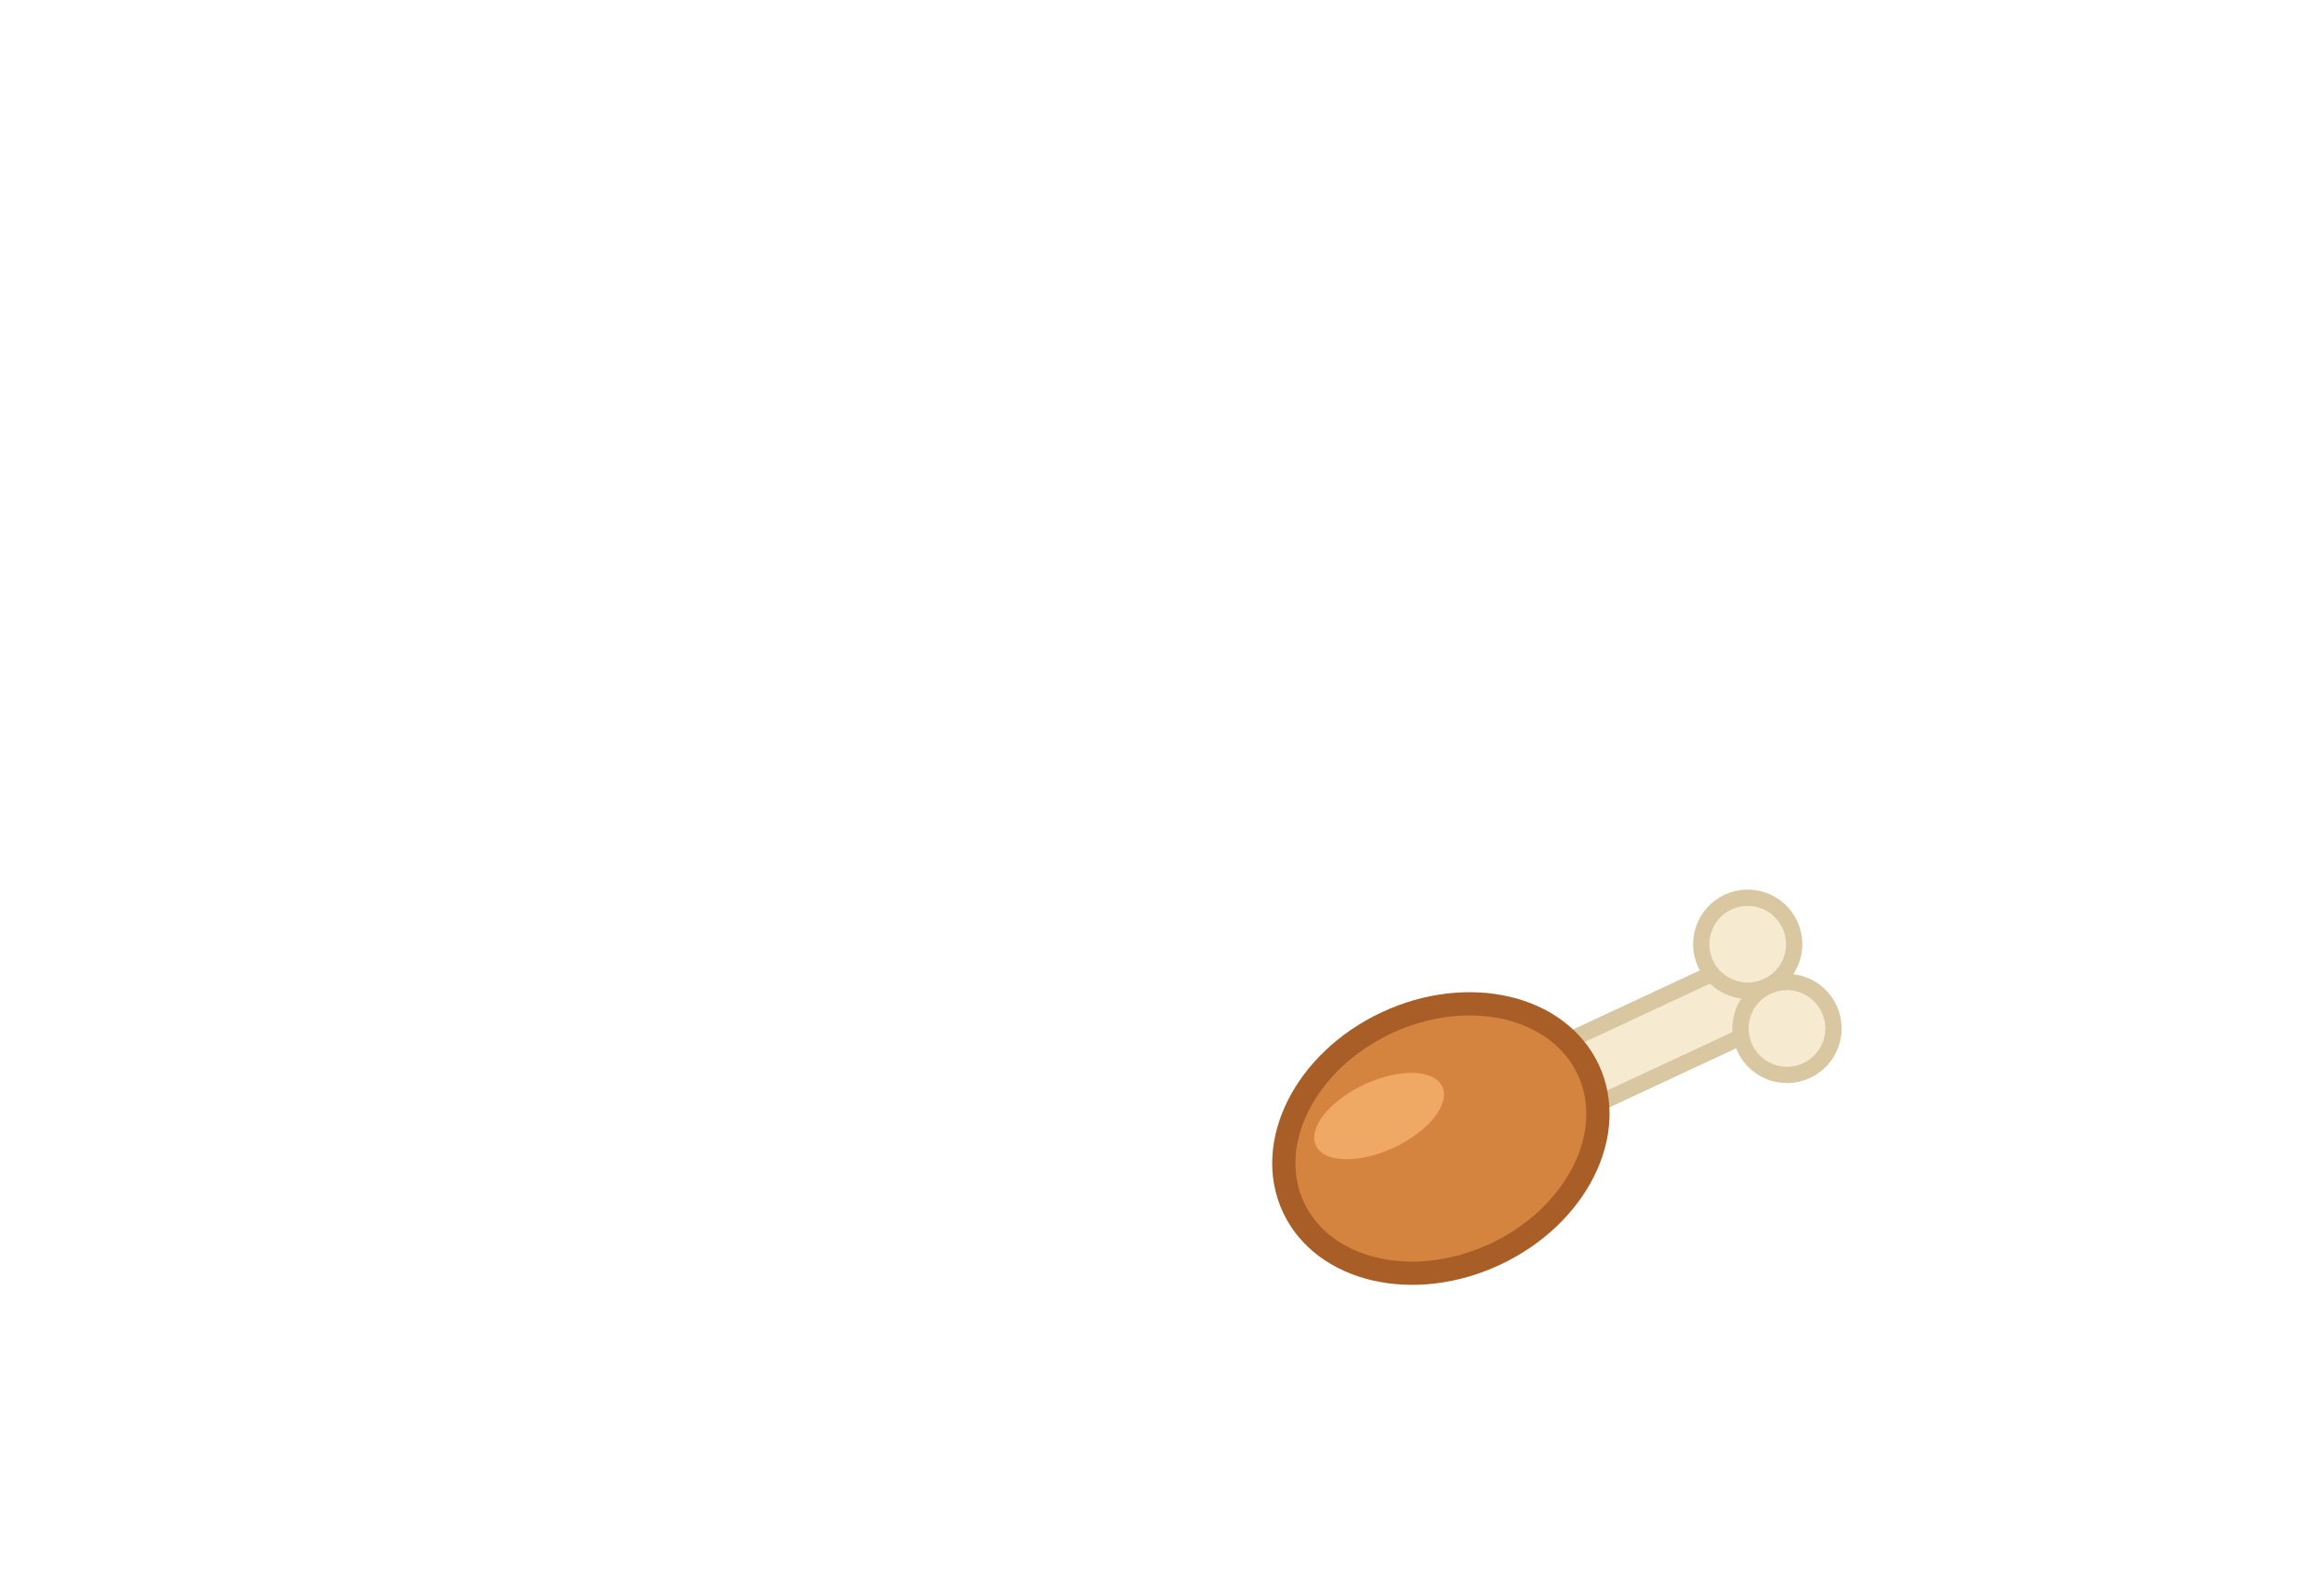
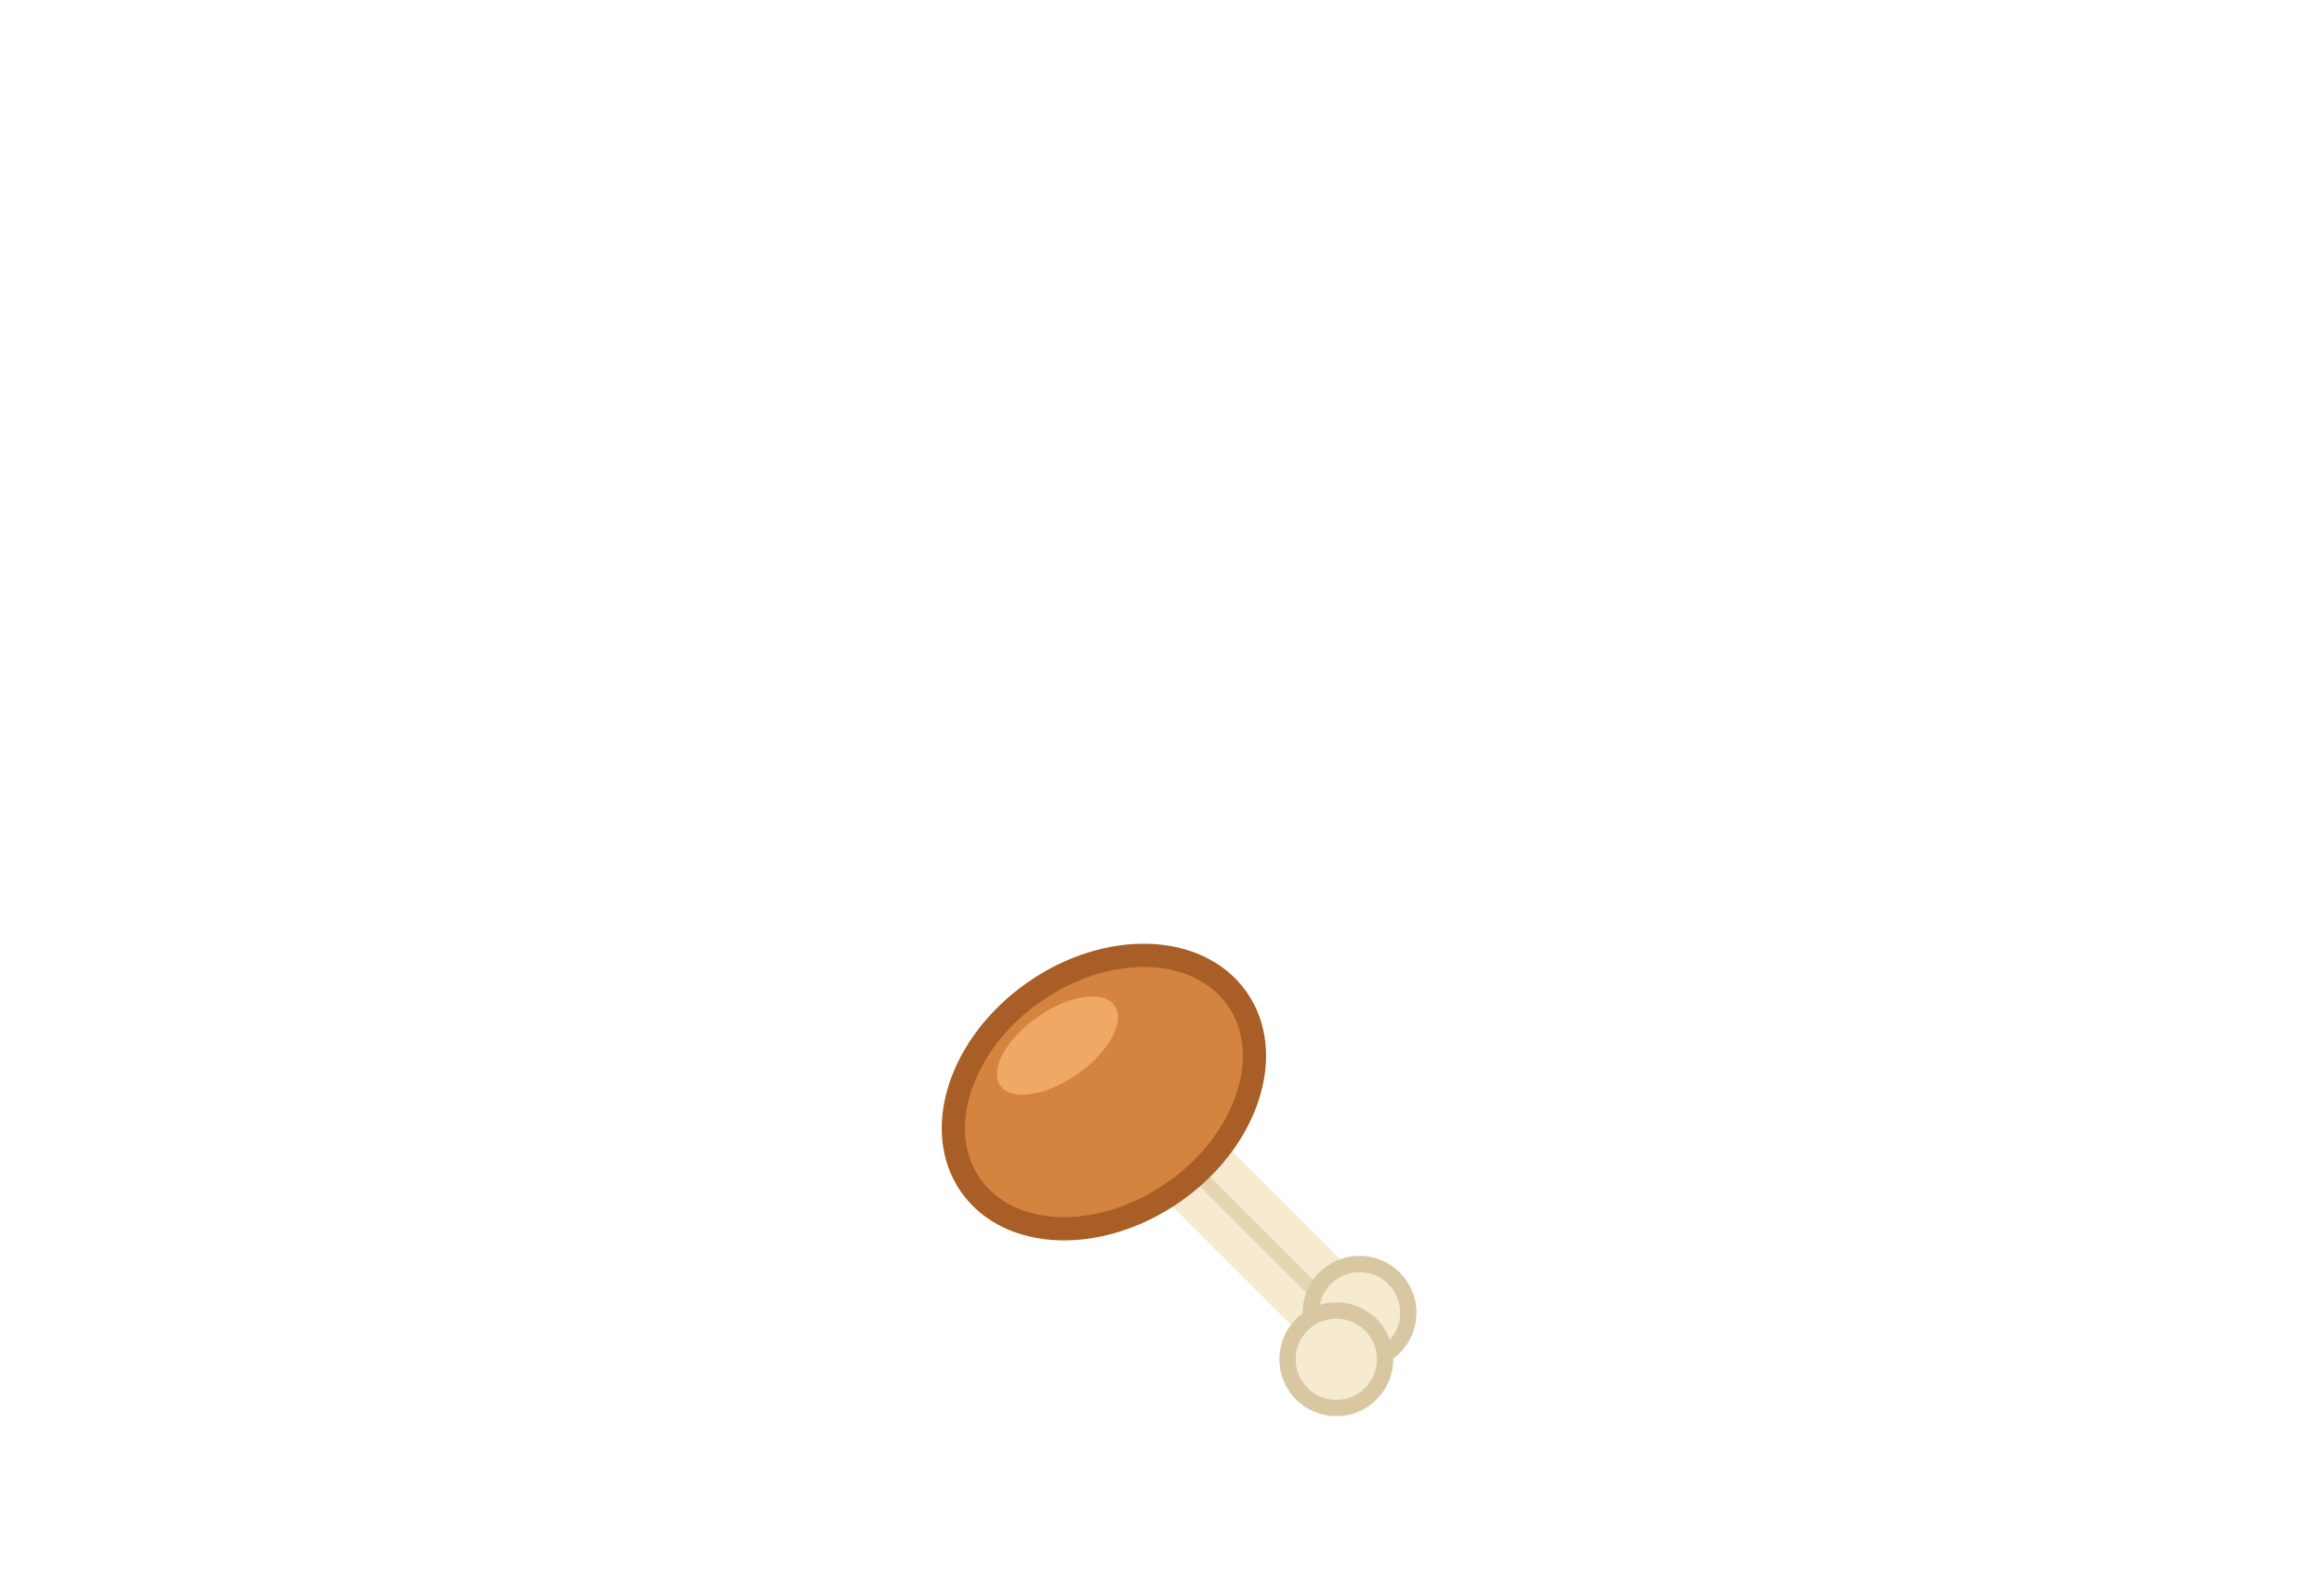
<svg xmlns="http://www.w3.org/2000/svg" viewBox="-20 -14 200 136">
-   <g transform="translate(104 84) rotate(-25)">
-     <rect x="8" y="-3" width="22" height="6" rx="3" fill="#f6ead0" stroke="#d8c7a0" stroke-width="1.4" />
-     <circle cx="31" cy="-4" r="4" fill="#f6ead0" stroke="#d8c7a0" stroke-width="1.4" />
-     <circle cx="31" cy="4" r="4" fill="#f6ead0" stroke="#d8c7a0" stroke-width="1.4" />
-     <ellipse cx="0" cy="0" rx="14" ry="11" fill="#d4843f" stroke="#a85e26" stroke-width="2" />
-     <ellipse cx="-4" cy="-4" rx="6" ry="3" fill="#f0a865" />
-   </g>
+   <path d="M83 87L95 99" stroke="#f6ead0" stroke-width="7" stroke-linecap="round" />
+   <path d="M83 87L95 99" stroke="#d8c7a0" stroke-width="1.2" stroke-linecap="round" opacity=".6" />
+   <circle cx="97" cy="99" r="4.2" fill="#f6ead0" stroke="#d8c7a0" stroke-width="1.4" />
+   <circle cx="95" cy="103" r="4.2" fill="#f6ead0" stroke="#d8c7a0" stroke-width="1.4" />
+   <ellipse cx="75" cy="80" rx="14" ry="10.5" fill="#d4843f" stroke="#a85e26" stroke-width="2" transform="rotate(-35 75 80)" />
+   <ellipse cx="71" cy="76" rx="6" ry="3" fill="#f0a865" transform="rotate(-35 71 76)" />
</svg>
